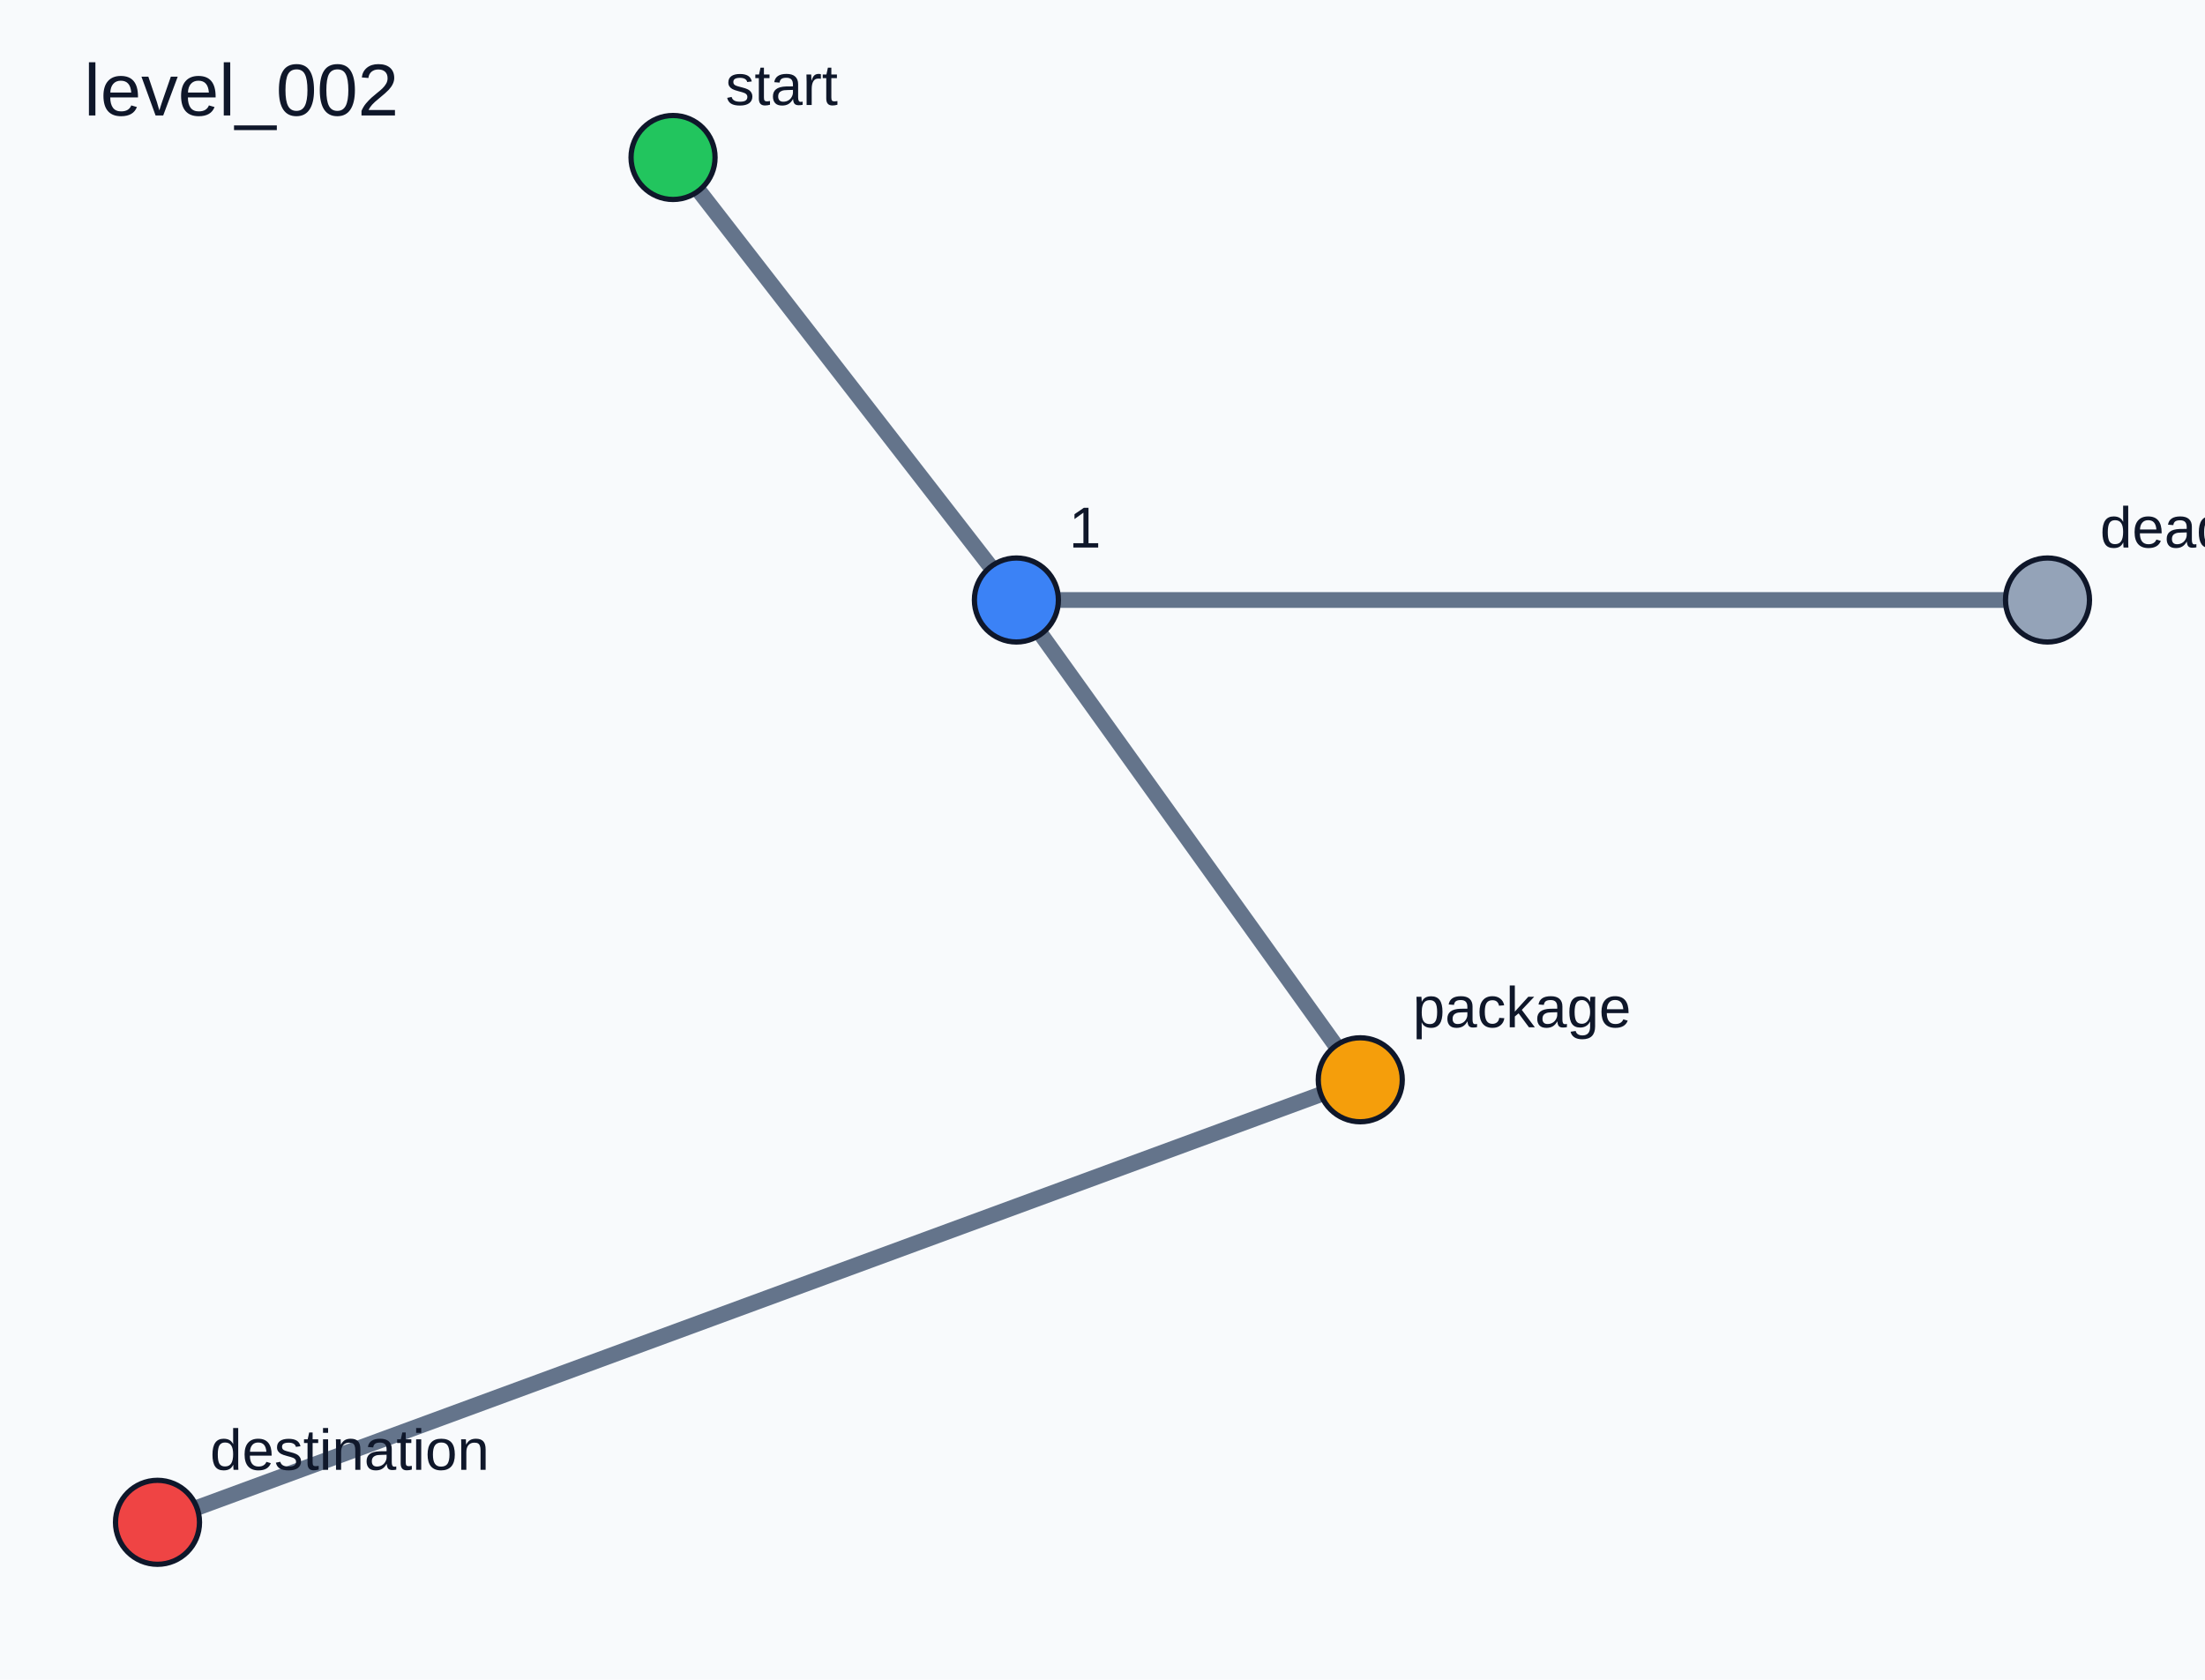
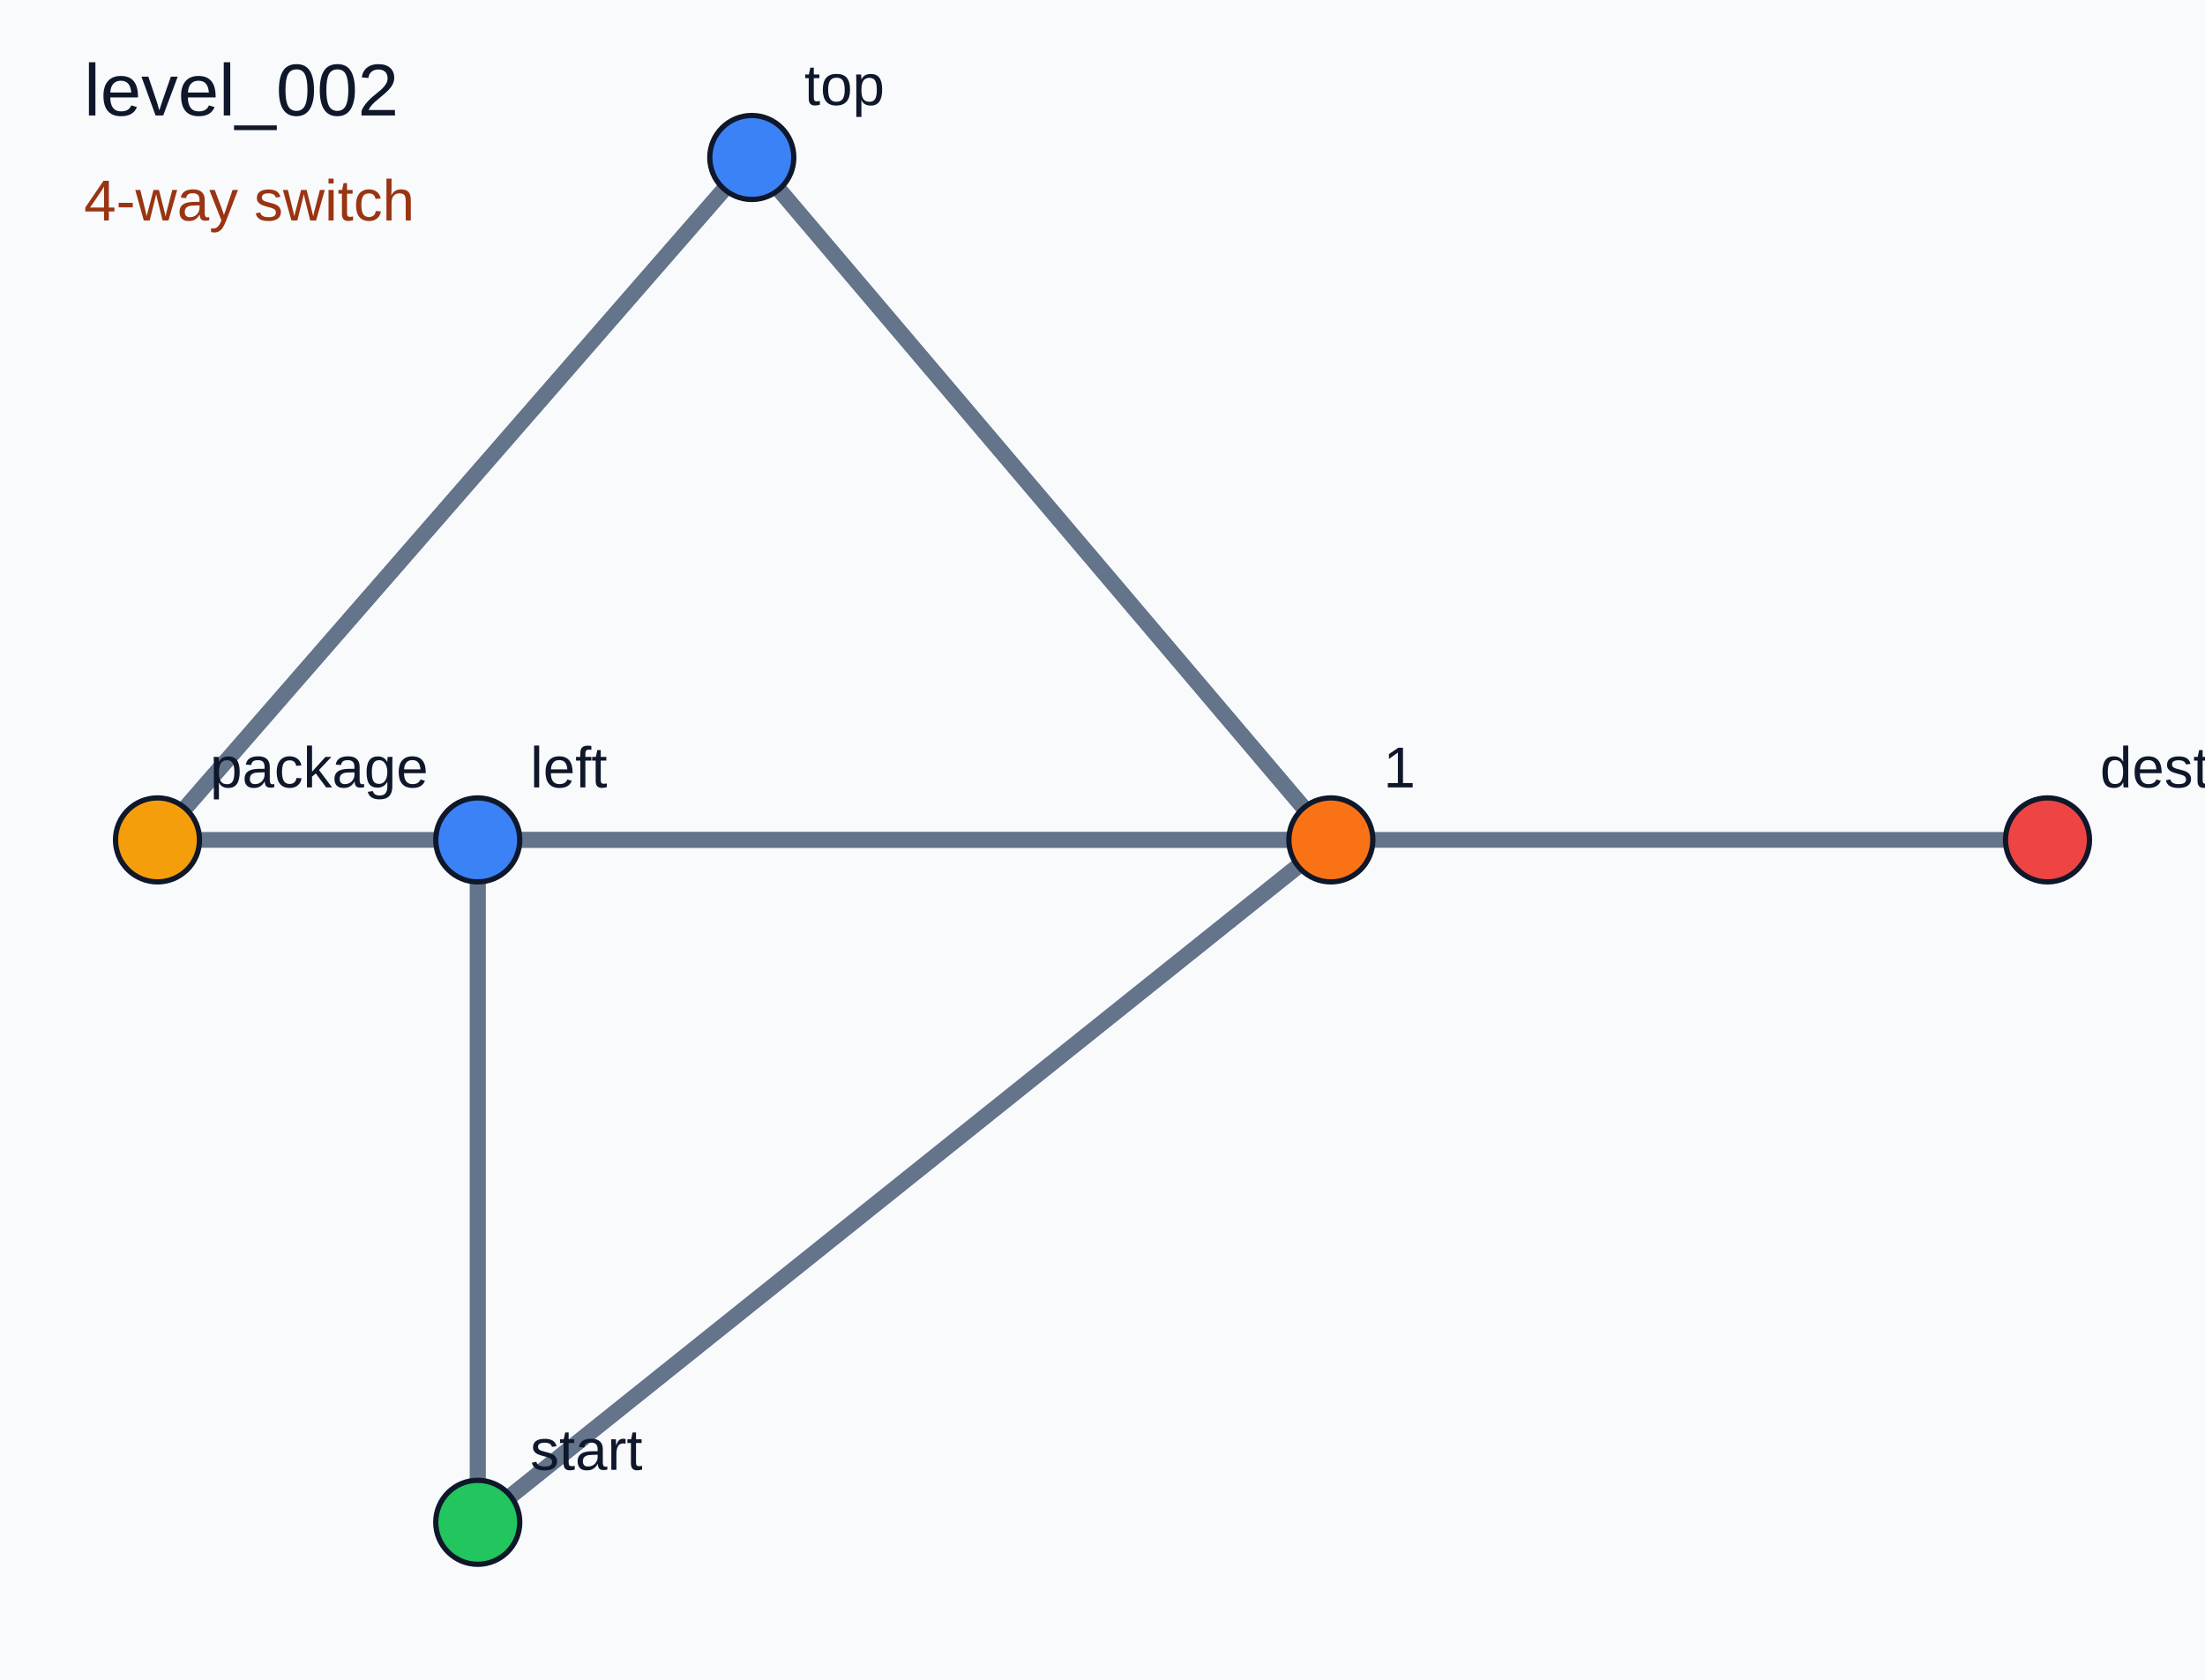
<svg xmlns="http://www.w3.org/2000/svg" width="420" height="320" viewBox="0 0 420 320">
  <rect width="100%" height="100%" fill="#f8fafc" />
  <text x="16" y="22" font-family="Arial" font-size="14" fill="#0f172a">level_002</text>
-   <line x1="128.2" y1="30.0" x2="193.6" y2="114.3" stroke="#64748b" stroke-width="3" />
-   <line x1="193.6" y1="114.3" x2="390.0" y2="114.3" stroke="#64748b" stroke-width="3" />
-   <line x1="193.6" y1="114.3" x2="259.1" y2="205.7" stroke="#64748b" stroke-width="3" />
-   <line x1="259.1" y1="205.7" x2="30.0" y2="290.0" stroke="#64748b" stroke-width="3" />
-   <circle cx="128.2" cy="30.0" r="8" fill="#22c55e" stroke="#0f172a" stroke-width="1" />
-   <text x="138.2" y="20.0" font-family="Arial" font-size="11" fill="#0f172a">start</text>
-   <circle cx="193.6" cy="114.3" r="8" fill="#3b82f6" stroke="#0f172a" stroke-width="1" />
-   <text x="203.6" y="104.3" font-family="Arial" font-size="11" fill="#0f172a">1</text>
-   <circle cx="390.0" cy="114.3" r="8" fill="#94a3b8" stroke="#0f172a" stroke-width="1" />
-   <text x="400.0" y="104.3" font-family="Arial" font-size="11" fill="#0f172a">dead_end_a</text>
-   <circle cx="259.1" cy="205.7" r="8" fill="#f59e0b" stroke="#0f172a" stroke-width="1" />
-   <text x="269.1" y="195.7" font-family="Arial" font-size="11" fill="#0f172a">package</text>
-   <circle cx="30.0" cy="290.0" r="8" fill="#ef4444" stroke="#0f172a" stroke-width="1" />
-   <text x="40.0" y="280.0" font-family="Arial" font-size="11" fill="#0f172a">destination</text>
+   <text x="16" y="42" font-family="Arial" font-size="11" fill="#9a3412">4-way switch</text>
+   <line x1="91.0" y1="290.0" x2="91.0" y2="160.0" stroke="#64748b" stroke-width="3" />
+   <line x1="91.0" y1="160.0" x2="91.0" y2="290.0" stroke="#64748b" stroke-width="3" />
+   <line x1="91.0" y1="160.0" x2="30.0" y2="160.0" stroke="#64748b" stroke-width="3" />
+   <line x1="30.0" y1="160.0" x2="143.2" y2="30.0" stroke="#64748b" stroke-width="3" />
+   <line x1="143.2" y1="30.0" x2="30.0" y2="160.0" stroke="#64748b" stroke-width="3" />
+   <line x1="143.2" y1="30.0" x2="253.5" y2="160.0" stroke="#64748b" stroke-width="3" />
+   <line x1="253.5" y1="160.0" x2="143.2" y2="30.0" stroke="#64748b" stroke-width="3" />
+   <line x1="253.5" y1="160.0" x2="91.0" y2="290.0" stroke="#64748b" stroke-width="3" />
+   <line x1="91.0" y1="290.0" x2="253.5" y2="160.0" stroke="#64748b" stroke-width="3" />
+   <line x1="91.0" y1="160.0" x2="253.5" y2="160.0" stroke="#64748b" stroke-width="3" />
+   <line x1="253.5" y1="160.0" x2="91.0" y2="160.0" stroke="#64748b" stroke-width="3" />
+   <line x1="253.5" y1="160.0" x2="390.0" y2="160.0" stroke="#64748b" stroke-width="3" />
+   <circle cx="91.0" cy="290.0" r="8" fill="#22c55e" stroke="#0f172a" stroke-width="1" />
+   <text x="101.0" y="280.0" font-family="Arial" font-size="11" fill="#0f172a">start</text>
+   <circle cx="30.0" cy="160.0" r="8" fill="#f59e0b" stroke="#0f172a" stroke-width="1" />
+   <text x="40.0" y="150.0" font-family="Arial" font-size="11" fill="#0f172a">package</text>
+   <circle cx="91.0" cy="160.0" r="8" fill="#3b82f6" stroke="#0f172a" stroke-width="1" />
+   <text x="101.0" y="150.0" font-family="Arial" font-size="11" fill="#0f172a">left</text>
+   <circle cx="143.2" cy="30.0" r="8" fill="#3b82f6" stroke="#0f172a" stroke-width="1" />
+   <text x="153.2" y="20.0" font-family="Arial" font-size="11" fill="#0f172a">top</text>
+   <circle cx="253.5" cy="160.0" r="8" fill="#f97316" stroke="#0f172a" stroke-width="1" />
+   <text x="263.5" y="150.0" font-family="Arial" font-size="11" fill="#0f172a">1</text>
+   <circle cx="390.0" cy="160.0" r="8" fill="#ef4444" stroke="#0f172a" stroke-width="1" />
+   <text x="400.0" y="150.0" font-family="Arial" font-size="11" fill="#0f172a">destination</text>
</svg>
